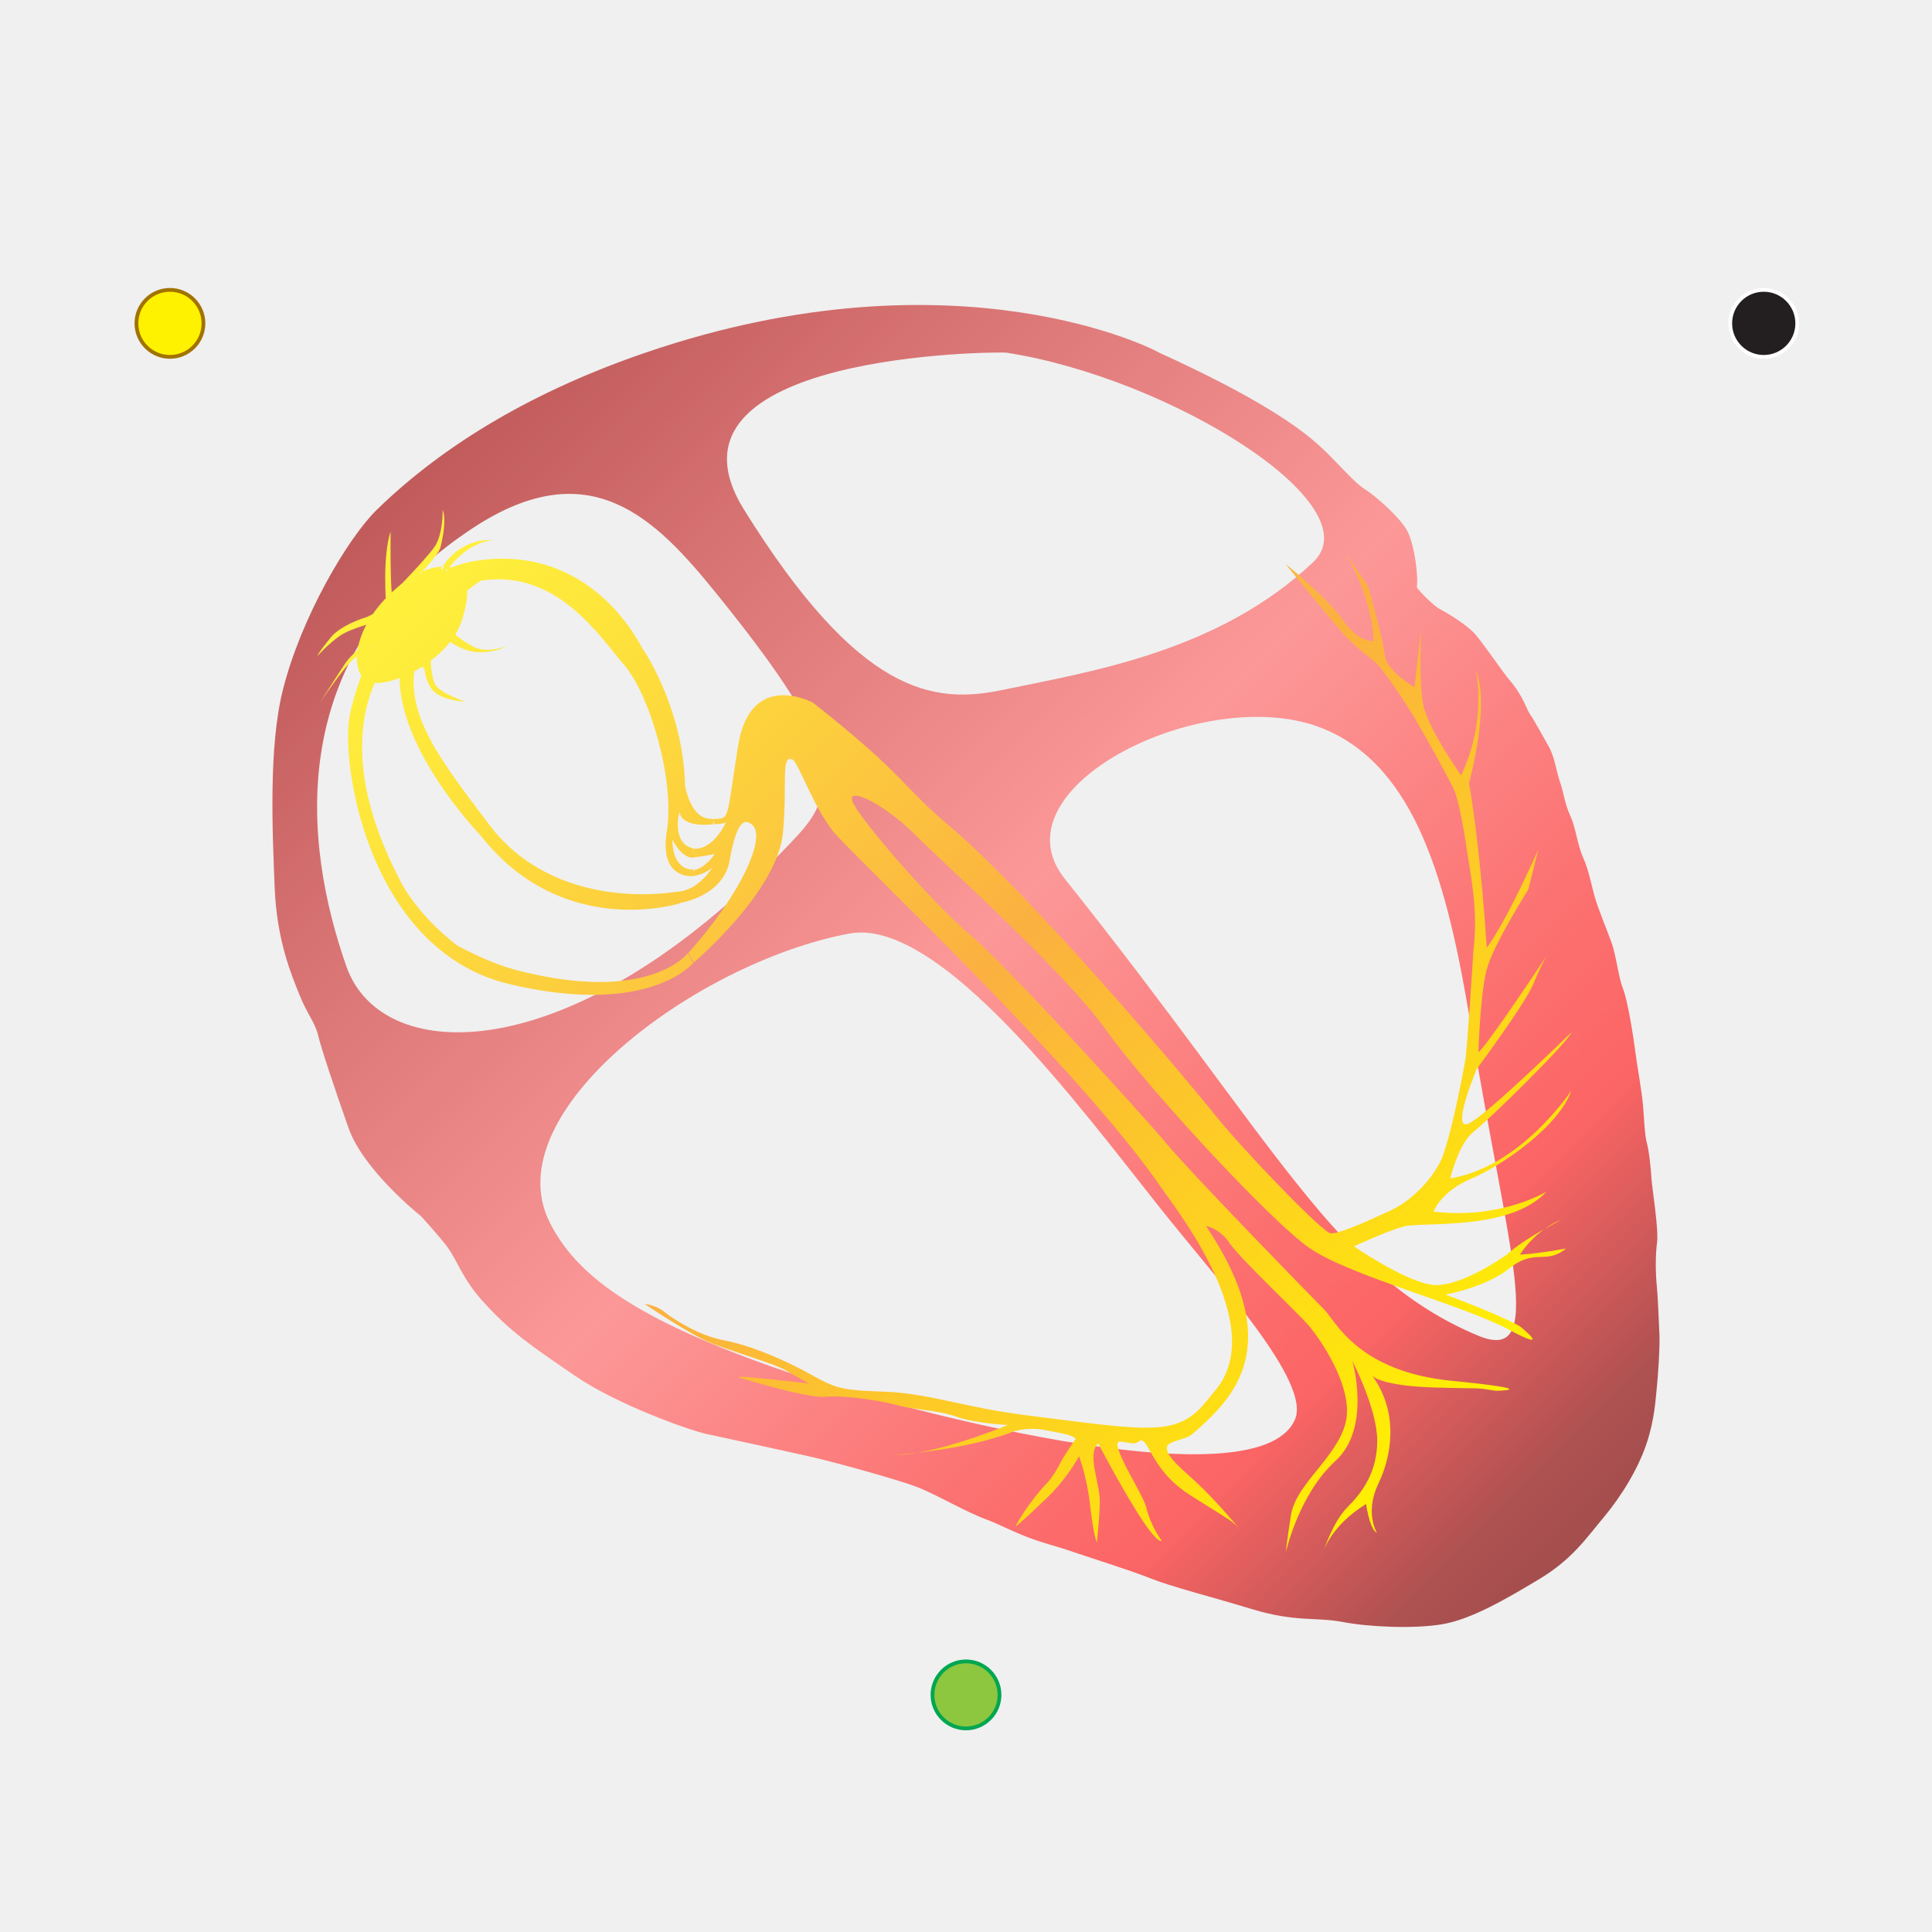
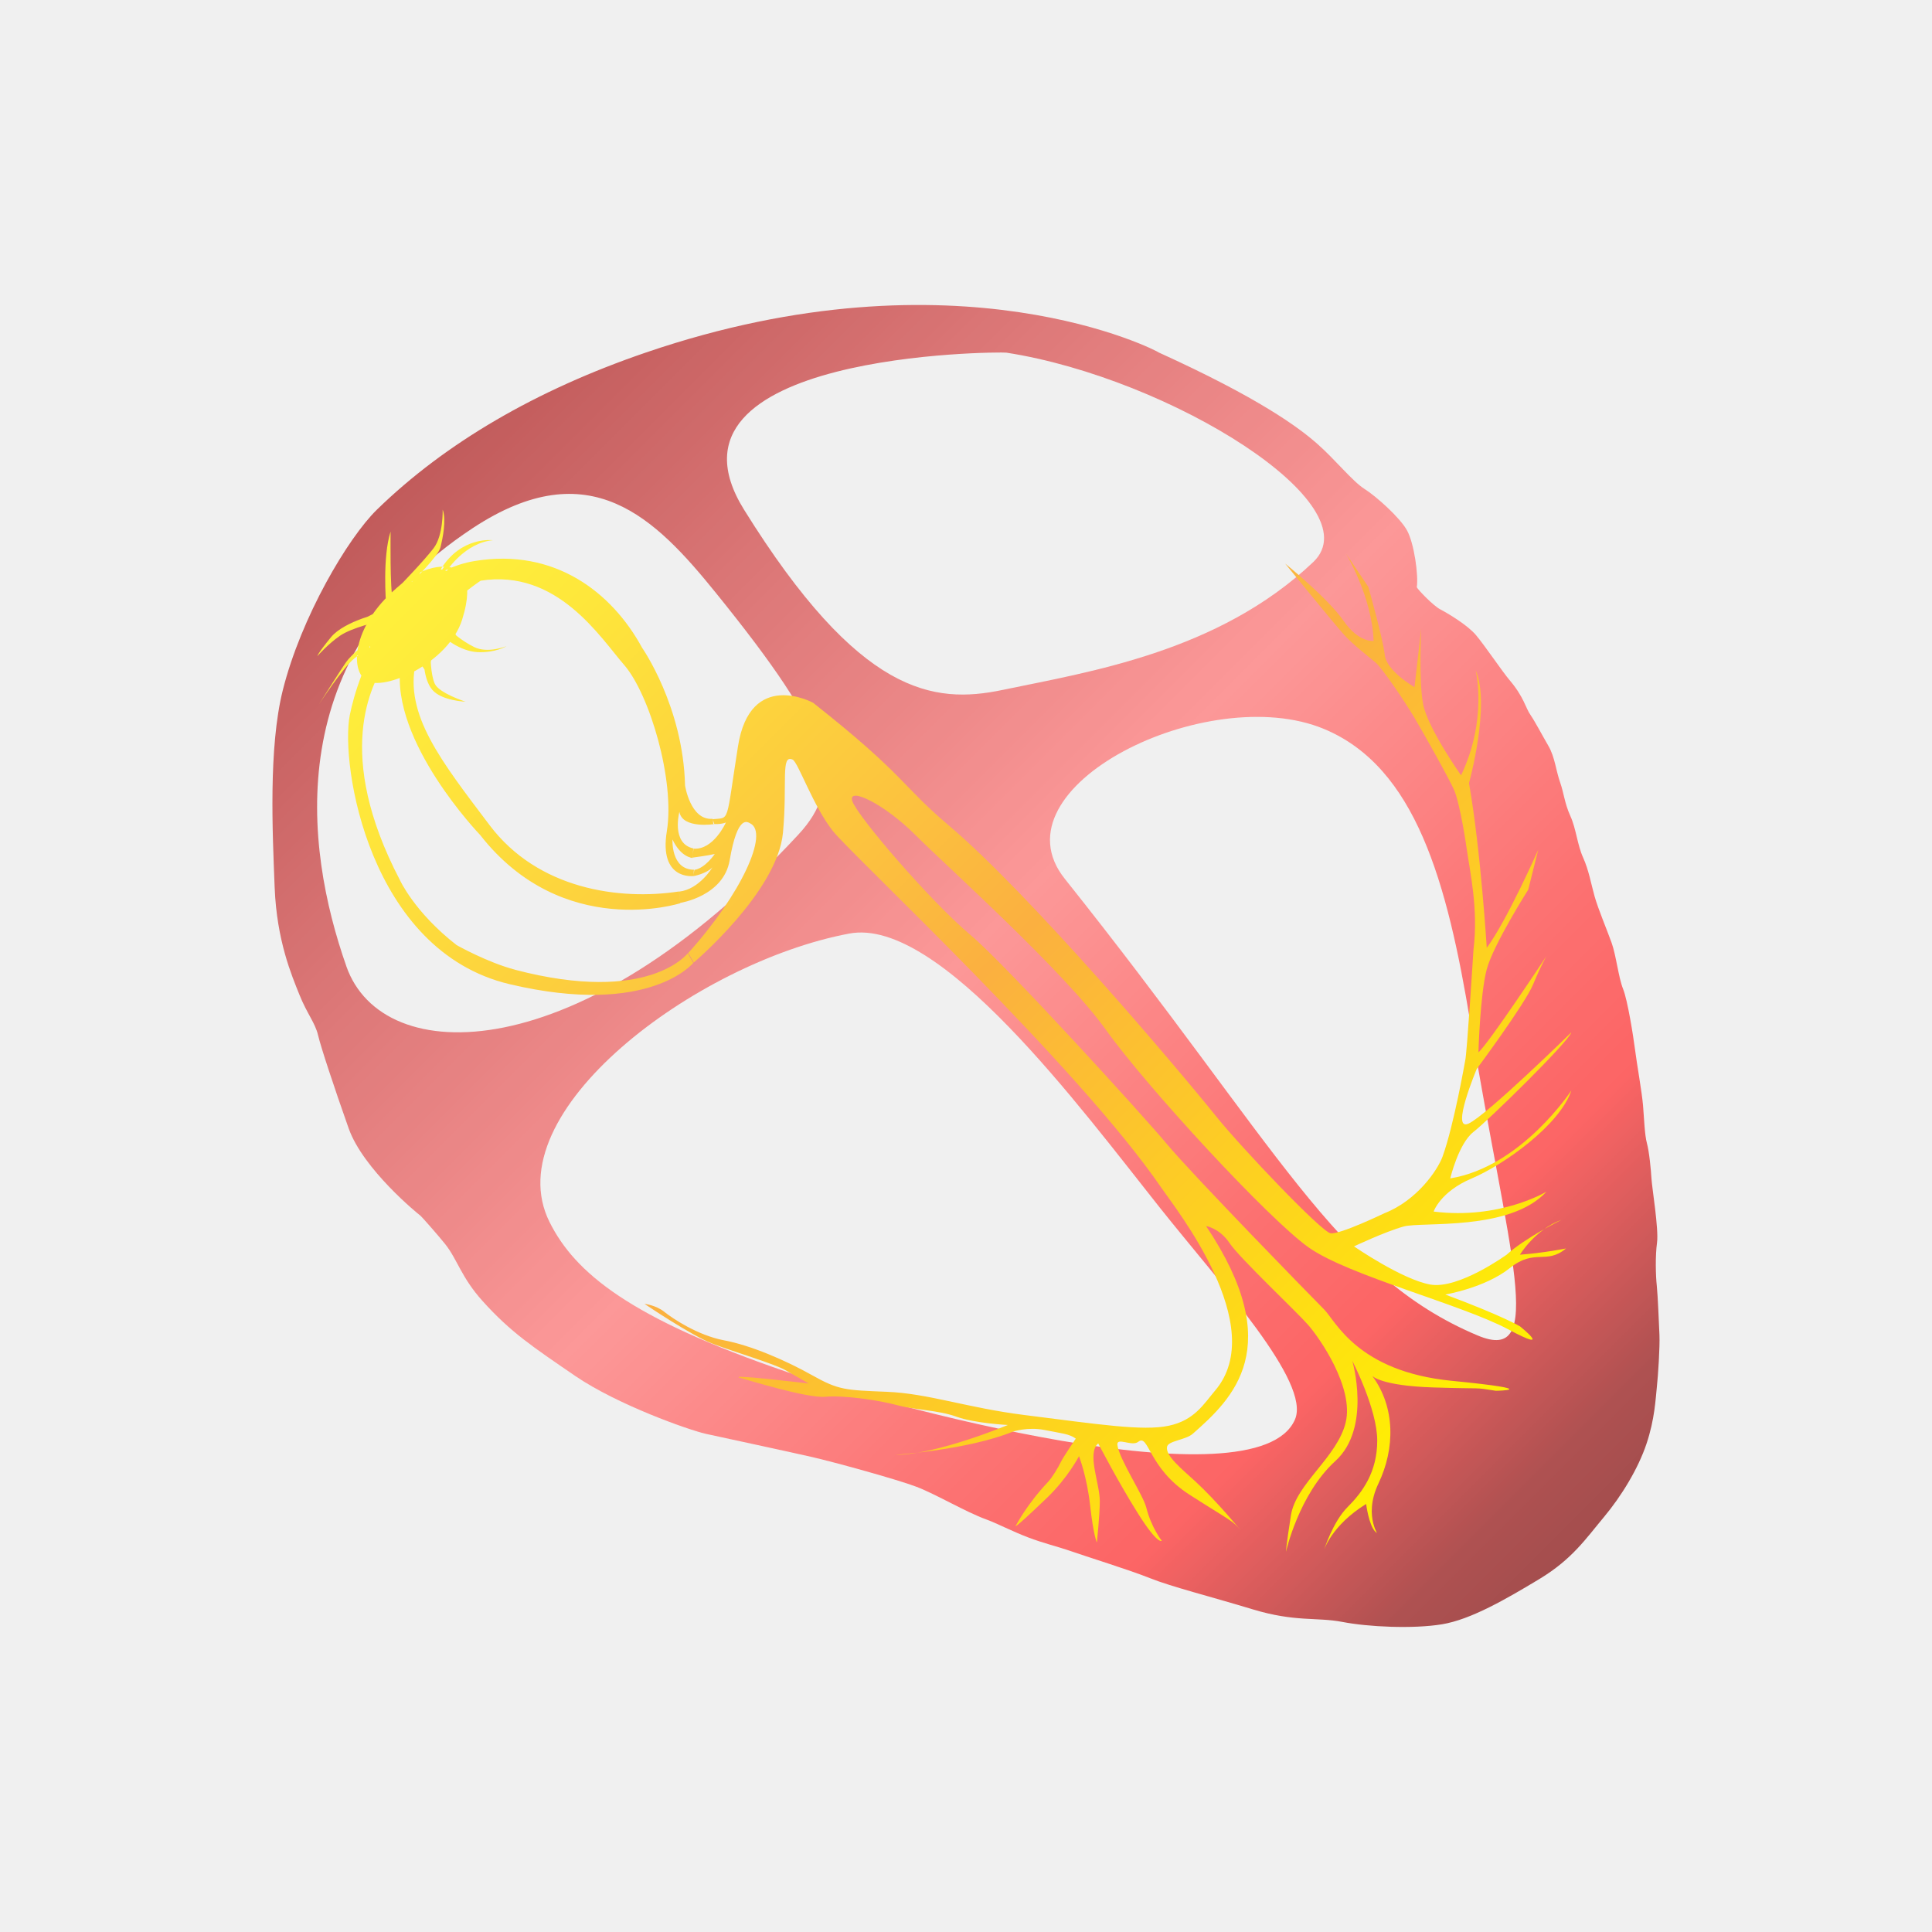
<svg xmlns="http://www.w3.org/2000/svg" id="Layer_1" data-name="Layer 1" viewBox="0 0 1024 1024">
  <defs>
    <style>
      .cls-1 {
-         fill: #8dc63f;
-       }
- 
-       .cls-2 {
-         fill: #a17300;
-       }
- 
-       .cls-3 {
-         fill: #fff200;
-       }
- 
-       .cls-4 {
-         fill: #fff;
-       }
- 
-       .cls-5 {
-         fill: #00a651;
-       }
- 
-       .cls-6 {
-         fill: #231f20;
-       }
- 
-       .cls-7 {
        fill: url(#New_Gradient_Swatch_1);
        opacity: .8;
      }

-       .cls-8 {
+       .cls-2 {
        fill: url(#linear-gradient);
      }
    </style>
    <linearGradient id="New_Gradient_Swatch_1" data-name="New Gradient Swatch 1" x1="213.79" y1="197.68" x2="903.41" y2="887.29" gradientUnits="userSpaceOnUse">
      <stop offset="0" stop-color="#ad2d2d" />
      <stop offset=".21" stop-color="#d65858" />
      <stop offset=".44" stop-color="#ff8282" />
      <stop offset=".47" stop-color="#ff7b7b" />
      <stop offset=".65" stop-color="#ff5151" />
      <stop offset=".74" stop-color="#ff4242" />
      <stop offset=".86" stop-color="#9e2929" />
      <stop offset=".98" stop-color="#781f1f" />
      <stop offset="1" stop-color="#701d1d" />
    </linearGradient>
    <linearGradient id="linear-gradient" x1="263.75" y1="225.01" x2="790.49" y2="751.75" gradientUnits="userSpaceOnUse">
      <stop offset="0" stop-color="#fff33b" />
      <stop offset=".13" stop-color="#fee73b" />
      <stop offset=".35" stop-color="#fcc93e" />
      <stop offset=".52" stop-color="#fbb040" />
      <stop offset="1" stop-color="#fff200" />
    </linearGradient>
  </defs>
  <g id="Heart">
-     <path id="Muscles" class="cls-7" d="M879.55,707.75c-.28-5.82-.83-20.69-1.41-26.18-.6-5.49-.85-15.83.12-22.95.97-7.1-2.67-29.09-2.95-33.94-.28-4.86-1.18-14.22-2.41-18.75-1.22-4.53-1.47-12.94-2.06-20.04-.6-7.12-3.33-22.31-4.22-29.43-.91-7.12-3.91-26.2-6.37-32.34-2.46-6.16-3.65-17.79-6.12-24.59-2.46-6.81-7.08-17.81-8.92-24.29-1.84-6.47-3.06-13.91-6.13-20.72-3.08-6.79-3.67-15.2-6.74-22-3.1-6.79-3.38-11.96-5.53-18.12-2.15-6.16-2.73-13.26-6.14-19.09-3.4-5.85-7.1-12.96-9.58-16.53-2.49-3.56-3.37-9.38-11.12-18.47-3.56-4.17-13-18.16-17.66-23.68-4.65-5.52-15.22-11.7-18.96-13.67-3.73-1.96-11.5-10.08-12.42-11.69.96-6.47-1.43-23.27-5.14-30.08-3.69-6.81-16.44-18.19-22.66-22.1-6.21-3.91-15.51-15.59-25.14-24.03-9.62-8.46-30.69-24.11-83.84-48.24-.08-.51-106.61-56.39-271.75,0-58.36,19.93-106.45,48.07-142.61,83.29-15.35,14.95-40.23,56.98-49.93,95.82-7.64,30.65-5.39,75.88-4.29,104.34,1.11,28.43,9.11,46.9,13.12,56.92,4.01,10.05,8.33,14.91,9.86,21.38,1.52,6.48,8.59,27.83,16.26,49.52,7.69,21.69,36.88,45.42,37.82,46.07.93.66,10.24,11.37,13.33,15.25,6.48,8.13,8.46,17.55,19.81,30.16,14.88,16.56,26.71,24.37,49.08,39.69,22.38,15.3,60.37,28.74,69.4,30.73,9.04,1.98,44.57,9.61,56.08,12.25,11.53,2.64,45.18,11.87,55.45,15.8,10.27,3.92,26.13,13.38,37.03,17.32,5.43,1.96,13.71,6.29,21.95,9.43,8.27,3.17,16.48,5.14,21.64,6.95,10.28,3.6,31.76,10.19,43.27,14.78,11.53,4.59,31.45,9.53,54.18,16.43,22.75,6.9,33.99,4.06,47.71,6.72,13.71,2.65,37.4,3.75,52.7,1.24,15.3-2.5,34.07-13.4,51.59-23.96,17.52-10.57,24.76-21.53,34.18-32.77,9.42-11.27,18.23-25.75,22.66-38.98,4.44-13.22,4.82-24.21,5.47-30.01.66-5.82,1.66-21.65,1.38-27.45ZM533.38,186.91c87.14,13.56,194.56,80.74,162.65,111.01-50.35,47.76-119.08,58.22-164.6,67.75-36.79,7.71-76,2.68-137.07-95.53-51.77-83.24,135.46-83.77,139.01-83.23ZM183.61,512.24c-22.49-63.91-34.84-165.32,67.04-232.38,61.96-40.78,96.69-5.32,128.96,34.6,61.16,75.65,68.56,100.95,43.38,128.07-115.71,124.6-220.19,124.25-239.39,69.71ZM686.36,752.36c-20.28,46.94-220.62-8.58-269.17-25.17-83.44-28.52-112.44-52.58-125.88-79.4-29.09-58.1,77.36-137.66,158.8-152.98,47.98-9.02,122.83,92.7,164.59,145.23,32.47,40.85,80.21,92.51,71.66,112.32ZM783.17,707.82c-75.26-31.69-104.89-99.23-218.82-242.05-38.79-48.63,75.89-105.04,137.43-79.4,48.63,20.27,65.27,81.08,77.59,155.85,20.2,122.79,40.61,181.1,3.8,165.6Z" />
-     <path id="Conduction_Pathway" data-name="Conduction Pathway" class="cls-8" d="M367.47,510.38s44.63-37.64,47.52-69.07c2.42-26.33-1.3-41.61,5.11-38.71,2.91,1.32,10.9,24.79,21.45,37.98,10.56,13.19,129.76,124.31,174,188.98,7.75,11.33,57.39,73.47,28.51,107.44-6.03,7.1-10.93,15.79-24.63,18.68-13.69,2.9-36.95-.72-76.44-5.69-30.6-3.85-51.01-11.44-72.99-12.31-21.99-.89-25.5-.88-39.57-8.79-14.07-7.92-32.53-15.83-46.61-18.48-14.07-2.64-27.41-11.65-31.81-15.17-4.4-3.51-10.4-4.17-10.4-4.17,0,0,24.62,16.71,36.06,21.11,11.43,4.4,32.54,10.55,38.69,14.07,6.16,3.52,12.31,7.04,12.31,7.04,0,0-47.61-5.71-35.17-2.64,2.68.66,34.3,10.55,43.97,9.66,9.67-.87,28.14,1.77,37.82,4.4,9.67,2.65,21.98,2.65,31.66,6.17,9.67,3.52,27.26,4.39,27.26,4.39,0,0-37.82,15.84-59.81,15.84,0,0,38.7-2.64,62.44-12.31,0,0,7.91-2.64,16.71-.89,8.8,1.77,13.23,2.03,16.63,4.58,0,0-6.63,9.82-7.64,11.89-1.8,3.69-4.95,8.86-7.06,11.08-11.05,11.65-16.86,22.79-16.86,22.79,0,0-4.1,5.19,16.28-14.35,11.1-10.64,16.98-22.08,16.98-22.08,0,0,4.19,10.51,5.94,26.33,1.76,15.84,3.54,19.39,3.54,19.39,0,0,1.56-14.69,1.56-21.94,0-9.34-7-25.3-.85-30.57,0,0,10.68,20.66,21.23,37.37,10.56,16.71,12.44,14.22,12.44,14.22,0,0-5.56-7.07-8.2-17.61-1.68-6.73-14.25-25.36-15.29-33.12-.59-4.43,7.69.98,11.04-1.7,5.66-4.53,5.19,13.94,27.18,28.03,21.98,14.06,22.7,13.55,27.09,18.83,0,0-12.56-15.32-23.99-25.87-6.93-6.4-16.11-13.64-14.99-18.44.72-3.12,9.86-3.52,13.59-6.79,21.23-18.68,50.11-45.86,7.08-110.12,0,0,7.18,1.14,12.46,9.06,5.28,7.9,35.46,36.27,41.61,43.31,6.16,7.03,24.34,33.17,19.94,51.65-4.4,18.46-26.39,32.53-29.03,49.24-2.63,16.71-2.63,19.36-2.63,19.36,0,0,6.8-30.46,26.15-48.06,19.34-17.59,9.02-53.08,9.02-53.08,0,0,13.19,25.51,13.19,42.21s-7.78,27.33-15.7,35.25c-7.92,7.91-12.55,22.92-12.55,22.92,0,0,3.9-13.13,22.37-24.55,0,0,1.39,11.21,4.91,14.73,3.52,3.52-7.16-7.17,1.64-25.64,8.79-18.46,9.01-40.3-3.31-57,0,0,4.4,5.28,32.54,6.15,28.14.89,20.14-.24,32.96,1.76,0,0,26.78-.35-23.28-5.27-50.07-4.91-61.57-31.67-67.72-37.82-6.15-6.16-69.77-71.41-82.96-87.24-13.2-15.84-85.7-95.41-104.17-110.97-22.11-18.63-60.3-63.32-62.94-71.23-2.64-7.92,16.79,1.3,33.5,18.01,16.71,16.71,78.79,72.26,100.78,103.04,21.99,30.78,86.46,100.55,107.57,115.5,21.11,14.95,81.22,30.25,105.84,43.44,24.62,13.18,6.26-1.55,6.26-1.55,0,0-8.89-5.49-39.68-16.92,0,0,21.1-3.52,34.3-14.08,13.18-10.55,19.17-1.54,29.72-10.34,0,0-12.13,2.43-24.45,3.3,0,0,7.91-13.2,21.99-18.47,0,0-19.36,9.68-29.02,18.47,0,0-25.51,18.47-40.46,15.83-14.95-2.64-40.45-20.23-40.45-20.23,0,0,16.71-7.91,26.38-10.55,9.67-2.64,56.29,2.65,75.63-18.46,0,0-24.63,14.95-59.8,10.55,0,0,3.53-10.55,20.24-17.58,16.7-7.05,46.61-28.14,52.76-46.61,0,0-26.38,40.46-64.2,46.61,0,0,4.39-18.46,12.31-24.63,7.91-6.15,50.13-47.48,51.88-52.76,0,0-44.85,43.97-54.53,48.37-9.67,4.39,4.4-29.03,4.4-29.03,0,0,25.5-34.29,29.9-44.84,4.4-10.56,7.04-14.95,7.04-14.95,0,0-30.78,46.61-36.06,51.01,0,0,.88-30.78,4.4-43.97,3.52-13.18,21.99-42.22,21.99-42.22l5.28-21.1s-16.71,37.82-27.26,51.89c0,0-3.2-52.01-9.41-87.27,0,0,11.52-41.57,3.55-59.83,0,0,6.4,26.07-7.76,55.7,0,0-17.79-25.12-20.14-37.89-2.36-12.77-.97-40.04-.97-40.04l-3.57,31.19s-14.82-8.48-15.76-17.08c-.92-8.61-8.71-36.06-8.71-36.06l-11.86-17.67s13.86,22.94,14.66,46.29c0,0-7.78,1.19-15.96-10.69-8.18-11.87-30.9-30.27-30.9-30.27,0,0,26.48,32.55,31.26,37.78,4.78,5.23,12.91,11.55,16.56,14.57,3.64,3.02,15.52,20.7,20.32,28.72,4.81,8.01,19.39,34.06,21.54,39.26,2.03,4.9,4.79,18.64,6.54,30.95,1.77,12.31,6.22,32.12,3.58,53.23,0,0-3.52,56.28-4.4,58.91,0,0-5.97,34.23-11.97,50.81-2.65,7.31-13.69,23.4-30.93,30.12,0,0-23.6,11.39-28.48,10.58-4.88-.82-47.02-45.11-60.28-61.55-21.87-27.14-98.94-118.18-142.23-154.76-25.02-21.14-22.71-26.15-71.7-64.84,0,0-33.37-18.29-39.87,23.22-6.51,41.5-4.17,37.48-13.33,38.47l.3,2.54s3.74.36,6.64-.78c0,0-6.53,14.66-17.12,13.85l-.65,4.77s8.81-1.16,11.89-1.95c0,0-5.1,7.62-10.79,8.42l-.68,3.35s6.68-1.12,10.19-4.63c0,0-6.89,11.64-17.65,12.82l.63,5.97s22.94-3.5,26.2-22.62c4.23-24.78,9.59-20.14,10.88-19.52,10.09,4.93-4.7,37.59-33.03,68.9l2.88,5.09ZM272.94,513.98c71.38,18.72,91.78-8.94,91.78-8.94l2.95,5.09s-22.96,29.11-97.5,11.52c-74.54-17.58-89.92-116.47-84.78-142.59,4.44-22.57,24.06-74.81,66.26-81.72,42.2-6.92,72.59,16.42,88.68,45.99,0,0,21.75,31.07,22.76,72.99,0,0,2.81,18.56,14.53,17.67l1,2.79s-16.93,2.7-18.53-6.48c0,0-4.5,16.79,7.4,19.38l-.48,5.05s-6.09-.24-10.58-9.79c0,0-.95,15.95,11.38,16.04l-.36,3.34s-18.27,2.32-14.02-23.71c4.41-27-9.17-72.72-22.63-88.19-12.7-14.6-35.41-50.99-76.01-44.65,0,0-28.91,18.29-34.46,43.47-6.08,27.61,13.59,52.23,39.21,86.17,25.62,33.95,68.79,39.91,100.34,35.09l.69,6.22s-62.2,20.02-106.13-36.22c0,0-47.7-49.61-42.12-89.67,0,0-.07-14.36-7.72-2.2-7.64,12.16-27.78,48.53,7.33,115.76,0,0,7.71,17.13,30.11,34.55,0,0,16.29,9.18,30.9,13.01ZM234.63,270.13s.4,13.61-4.8,20.41c-5.2,6.8-17.17,19.14-17.17,19.14l5.97-1.53s13.61-13.2,14.81-18.01c1.2-4.8,3.2-14.4,1.2-20.01M234.63,270.13s.4,13.61-4.8,20.41c-5.2,6.8-17.17,19.14-17.17,19.14l5.97-1.53s13.61-13.2,14.81-18.01c1.2-4.8,3.2-14.4,1.2-20.01ZM207.02,281.74s-.4,31.21,1.2,36.02l-3.6,2s-2-24.41,2.4-38.02M207.02,281.74s-.4,31.21,1.2,36.02l-3.6,2s-2-24.41,2.4-38.02ZM203.02,324.56s-20.41,4.4-27.61,13.2c-7.21,8.81-7.21,10.01-7.21,10.01,0,0,5.6-6.4,12-10.81,6.4-4.4,20.81-7.6,20.81-7.6l2-4.8M203.02,324.56s-20.41,4.4-27.61,13.2c-7.21,8.81-7.21,10.01-7.21,10.01,0,0,5.6-6.4,12-10.81,6.4-4.4,20.81-7.6,20.81-7.6l2-4.8ZM194.22,340.56s-8,6.4-10.8,10.4c-2.8,4-14.41,22.41-14.41,22.41,0,0,12.8-19.61,18.81-24.41,6-4.8,8.4-6,8.4-6l-2-2.4M194.22,340.56s-8,6.4-10.8,10.4c-2.8,4-14.41,22.41-14.41,22.41,0,0,12.8-19.61,18.81-24.41,6-4.8,8.4-6,8.4-6l-2-2.4ZM224.55,347.91s-.45,11.77,4.53,17.66c4.98,5.89,17.66,6.34,17.66,6.34,0,0-14.04-4.52-16.3-9.51-2.26-4.98-2.26-14.94-2.26-14.94l-3.62.46M224.55,347.91s-.45,11.77,4.53,17.66c4.98,5.89,17.66,6.34,17.66,6.34,0,0-14.04-4.52-16.3-9.51-2.26-4.98-2.26-14.94-2.26-14.94l-3.62.46ZM234.96,337.49s8.6,7.7,18.11,8.15c9.51.46,15.4-3.17,15.4-3.17,0,0-9.96,4.08-17.21.45-7.25-3.62-11.77-8.15-11.77-8.15l-4.53,2.72M234.96,337.49s8.6,7.7,18.11,8.15c9.51.46,15.4-3.17,15.4-3.17,0,0-9.96,4.08-17.21.45-7.25-3.62-11.77-8.15-11.77-8.15l-4.53,2.72ZM236.78,302.63s9.5-14.94,24.45-16.3c0,0-16.75-2.27-27.62,15.4l3.17.9M236.78,302.63s9.5-14.94,24.45-16.3c0,0-16.75-2.27-27.62,15.4l3.17.9ZM242.61,302s9.6,3.46,2.31,26.5c-7.3,23.04-41.47,38.02-50.69,32.25-9.22-5.76-7.3-30.72,18.43-51.07,17.29-13.68,28.58-8.57,29.95-7.68M242.61,302s9.6,3.46,2.31,26.5c-7.3,23.04-41.47,38.02-50.69,32.25-9.22-5.76-7.3-30.72,18.43-51.07,17.29-13.68,28.58-8.57,29.95-7.68ZM245.39,299.41s-7.98,2.71-9.38,3.56c-1.39.85,9.84,11,9.84,11,0,0-8.06,2.25.38-2.87l-7.48-9.64M237.39,297.92s-2.07,2.5-3.61,4.78l2.55.11s.87,3.4,2.73,1.54l-1.67-6.42M225.02,300.31s-1.91,1.75-3.82,6.53l-11.41,5.18s8.86-7.51,11.14-9.85l4.09-1.85M206.59,312.46s.5,3.79,1.34,5.75l-2.23,2.73s-.61-6.75-.56-7.81l1.45-.67M191.16,329.07s7.71-5.06,12.86-5.75l-2.5,9.84s-5.95-3.55-11.78-1.54l1.43-2.55M188.03,347.12s6.35-10.61,7.57-11.46l.28,11.08s-7.06.22-8.44,1.39l.36.59M191,362.67s1.96-5.73,2.39-6.32c.42-.58,5.41,3.29,5.41,3.29,0,0-1.96,4.78-2.39,5.84-.42,1.06-5.41-2.81-5.41-2.81M213.18,363.47l-.58-8.92,6.47-2.55s-.48,8.71-.42,10.46l-5.47,1.01M226.13,356.41s-6.71-9.19-6.71-10.99l10.06.26s-1.97,7.71-1.65,9.99l-1.7.74M241.69,341.12s-6.74-1.73-8.92-3.06l6.98-5.82s2.25,6.18,4.01,7.14l-2.07,1.75" />
-   </g>
-   <g id="RA">
-     <path class="cls-3" d="M90.06,189.15c-9.79,0-17.76-7.97-17.76-17.76s7.97-17.76,17.76-17.76,17.76,7.97,17.76,17.76-7.97,17.76-17.76,17.76Z" />
-     <path class="cls-2" d="M90.07,154.63c9.26,0,16.76,7.5,16.76,16.76s-7.5,16.76-16.76,16.76-16.76-7.5-16.76-16.76,7.5-16.76,16.76-16.76M90.07,152.63c-10.35,0-18.76,8.42-18.76,18.76s8.42,18.76,18.76,18.76,18.76-8.42,18.76-18.76-8.42-18.76-18.76-18.76h0Z" />
-   </g>
-   <g id="LA">
-     <path class="cls-6" d="M934.82,189.15c-9.79,0-17.76-7.97-17.76-17.76s7.97-17.76,17.76-17.76,17.76,7.97,17.76,17.76-7.97,17.76-17.76,17.76Z" />
-     <path class="cls-4" d="M934.82,154.63c9.26,0,16.76,7.5,16.76,16.76s-7.5,16.76-16.76,16.76-16.76-7.5-16.76-16.76,7.5-16.76,16.76-16.76M934.82,152.63c-10.35,0-18.76,8.42-18.76,18.76s8.42,18.76,18.76,18.76,18.76-8.42,18.76-18.76-8.42-18.76-18.76-18.76h0Z" />
-   </g>
-   <g id="LL">
-     <path class="cls-1" d="M512,916.1c-9.79,0-17.76-7.97-17.76-17.76s7.97-17.76,17.76-17.76,17.76,7.97,17.76,17.76-7.97,17.76-17.76,17.76Z" />
-     <path class="cls-5" d="M512,881.57c9.26,0,16.76,7.5,16.76,16.76s-7.5,16.76-16.76,16.76-16.76-7.5-16.76-16.76,7.5-16.76,16.76-16.76M512,879.57c-10.35,0-18.76,8.42-18.76,18.76s8.42,18.76,18.76,18.76,18.76-8.42,18.76-18.76-8.42-18.76-18.76-18.76h0Z" />
+     <path id="Muscles" class="cls-1" d="M879.55,707.75c-.28-5.82-.83-20.69-1.41-26.18-.6-5.49-.85-15.83.12-22.95.97-7.1-2.67-29.09-2.95-33.94-.28-4.86-1.18-14.22-2.41-18.75-1.22-4.53-1.47-12.94-2.06-20.04-.6-7.12-3.33-22.31-4.22-29.43-.91-7.12-3.91-26.2-6.37-32.34-2.46-6.16-3.65-17.79-6.12-24.59-2.46-6.81-7.08-17.81-8.92-24.29-1.84-6.47-3.06-13.91-6.13-20.72-3.08-6.79-3.67-15.2-6.74-22-3.1-6.79-3.38-11.96-5.53-18.12-2.15-6.16-2.73-13.26-6.14-19.09-3.4-5.85-7.1-12.96-9.58-16.53-2.49-3.56-3.37-9.38-11.12-18.47-3.56-4.17-13-18.16-17.66-23.68-4.65-5.52-15.22-11.7-18.96-13.67-3.73-1.96-11.5-10.08-12.42-11.69.96-6.47-1.43-23.27-5.14-30.08-3.69-6.81-16.44-18.19-22.66-22.1-6.21-3.91-15.51-15.59-25.14-24.03-9.62-8.46-30.69-24.11-83.84-48.24-.08-.51-106.61-56.39-271.75,0-58.36,19.93-106.45,48.07-142.61,83.29-15.35,14.95-40.23,56.98-49.93,95.82-7.64,30.65-5.39,75.88-4.29,104.34,1.11,28.43,9.11,46.9,13.12,56.92,4.01,10.05,8.33,14.91,9.86,21.38,1.52,6.48,8.59,27.83,16.26,49.52,7.69,21.69,36.88,45.42,37.82,46.07.93.66,10.24,11.37,13.33,15.25,6.48,8.13,8.46,17.55,19.81,30.16,14.88,16.56,26.71,24.37,49.08,39.69,22.38,15.3,60.37,28.74,69.4,30.73,9.04,1.98,44.57,9.61,56.08,12.25,11.53,2.64,45.18,11.87,55.45,15.8,10.27,3.92,26.13,13.38,37.03,17.32,5.43,1.96,13.71,6.29,21.95,9.43,8.27,3.17,16.48,5.14,21.64,6.95,10.28,3.6,31.76,10.19,43.27,14.78,11.53,4.59,31.45,9.53,54.18,16.43,22.75,6.9,33.99,4.06,47.71,6.72,13.71,2.65,37.4,3.75,52.7,1.24,15.3-2.5,34.07-13.4,51.59-23.96,17.52-10.57,24.76-21.53,34.18-32.77,9.42-11.27,18.23-25.75,22.66-38.98,4.44-13.22,4.82-24.21,5.47-30.01.66-5.82,1.66-21.65,1.38-27.45ZM533.38,186.91c87.14,13.56,194.56,80.74,162.65,111.01-50.35,47.76-119.08,58.22-164.6,67.75-36.79,7.71-76,2.68-137.07-95.53-51.77-83.24,135.46-83.77,139.01-83.23ZM183.61,512.24c-22.49-63.91-34.84-165.32,67.04-232.38,61.96-40.78,96.69-5.32,128.96,34.6,61.16,75.65,68.56,100.95,43.38,128.07-115.71,124.6-220.19,124.25-239.39,69.71ZM686.36,752.36c-20.28,46.94-220.62-8.58-269.17-25.17-83.44-28.52-112.44-52.58-125.88-79.4-29.09-58.1,77.36-137.66,158.8-152.98,47.98-9.02,122.83,92.7,164.59,145.23,32.47,40.85,80.21,92.51,71.66,112.32ZM783.17,707.82c-75.26-31.69-104.89-99.23-218.82-242.05-38.79-48.63,75.89-105.04,137.43-79.4,48.63,20.27,65.27,81.08,77.59,155.85,20.2,122.79,40.61,181.1,3.8,165.6Z" />
+     <path id="Conduction_Pathway" data-name="Conduction Pathway" class="cls-2" d="M367.47,510.38s44.63-37.64,47.52-69.07c2.42-26.33-1.3-41.61,5.11-38.71,2.91,1.32,10.9,24.79,21.45,37.98,10.56,13.19,129.76,124.31,174,188.98,7.75,11.33,57.39,73.47,28.51,107.44-6.03,7.1-10.93,15.79-24.63,18.68-13.69,2.9-36.95-.72-76.44-5.69-30.6-3.85-51.01-11.44-72.99-12.31-21.99-.89-25.5-.88-39.57-8.79-14.07-7.92-32.53-15.83-46.61-18.48-14.07-2.64-27.41-11.65-31.81-15.17-4.4-3.51-10.4-4.17-10.4-4.17,0,0,24.62,16.71,36.06,21.11,11.43,4.4,32.54,10.55,38.69,14.07,6.16,3.52,12.31,7.04,12.31,7.04,0,0-47.61-5.71-35.17-2.64,2.68.66,34.3,10.55,43.97,9.66,9.67-.87,28.14,1.77,37.82,4.4,9.67,2.65,21.98,2.65,31.66,6.17,9.67,3.52,27.26,4.39,27.26,4.39,0,0-37.82,15.84-59.81,15.84,0,0,38.7-2.64,62.44-12.31,0,0,7.91-2.64,16.71-.89,8.8,1.77,13.23,2.03,16.63,4.58,0,0-6.63,9.82-7.64,11.89-1.8,3.69-4.95,8.86-7.06,11.08-11.05,11.65-16.86,22.79-16.86,22.79,0,0-4.1,5.19,16.28-14.35,11.1-10.64,16.98-22.08,16.98-22.08,0,0,4.19,10.51,5.94,26.33,1.76,15.84,3.54,19.39,3.54,19.39,0,0,1.56-14.69,1.56-21.94,0-9.34-7-25.3-.85-30.57,0,0,10.68,20.66,21.23,37.37,10.56,16.71,12.44,14.22,12.44,14.22,0,0-5.56-7.07-8.2-17.61-1.68-6.73-14.25-25.36-15.29-33.12-.59-4.43,7.69.98,11.04-1.7,5.66-4.53,5.19,13.94,27.18,28.03,21.98,14.06,22.7,13.55,27.09,18.83,0,0-12.56-15.32-23.99-25.87-6.93-6.4-16.11-13.64-14.99-18.44.72-3.12,9.86-3.52,13.59-6.79,21.23-18.68,50.11-45.86,7.08-110.12,0,0,7.18,1.14,12.46,9.06,5.28,7.9,35.46,36.27,41.61,43.31,6.16,7.03,24.34,33.17,19.94,51.65-4.4,18.46-26.39,32.53-29.03,49.24-2.63,16.71-2.63,19.36-2.63,19.36,0,0,6.8-30.46,26.15-48.06,19.34-17.59,9.02-53.08,9.02-53.08,0,0,13.19,25.51,13.19,42.21s-7.78,27.33-15.7,35.25c-7.92,7.91-12.55,22.92-12.55,22.92,0,0,3.9-13.13,22.37-24.55,0,0,1.39,11.21,4.91,14.73,3.52,3.52-7.16-7.17,1.64-25.64,8.79-18.46,9.01-40.3-3.31-57,0,0,4.4,5.28,32.54,6.15,28.14.89,20.14-.24,32.96,1.76,0,0,26.78-.35-23.28-5.27-50.07-4.91-61.57-31.67-67.72-37.82-6.15-6.16-69.77-71.41-82.96-87.24-13.2-15.84-85.7-95.41-104.17-110.97-22.11-18.63-60.3-63.32-62.94-71.23-2.64-7.92,16.79,1.3,33.5,18.01,16.71,16.71,78.79,72.26,100.78,103.04,21.99,30.78,86.46,100.55,107.57,115.5,21.11,14.95,81.22,30.25,105.84,43.44,24.62,13.18,6.26-1.55,6.26-1.55,0,0-8.89-5.49-39.68-16.92,0,0,21.1-3.52,34.3-14.08,13.18-10.55,19.17-1.54,29.72-10.34,0,0-12.13,2.43-24.45,3.3,0,0,7.91-13.2,21.99-18.47,0,0-19.36,9.68-29.02,18.47,0,0-25.51,18.47-40.46,15.83-14.95-2.64-40.45-20.23-40.45-20.23,0,0,16.71-7.91,26.38-10.55,9.67-2.64,56.29,2.65,75.63-18.46,0,0-24.63,14.95-59.8,10.55,0,0,3.53-10.55,20.24-17.58,16.7-7.05,46.61-28.14,52.76-46.61,0,0-26.38,40.46-64.2,46.61,0,0,4.39-18.46,12.31-24.63,7.91-6.15,50.13-47.48,51.88-52.76,0,0-44.85,43.97-54.53,48.37-9.67,4.39,4.4-29.03,4.4-29.03,0,0,25.5-34.29,29.9-44.84,4.4-10.56,7.04-14.95,7.04-14.95,0,0-30.78,46.61-36.06,51.01,0,0,.88-30.78,4.4-43.97,3.52-13.18,21.99-42.22,21.99-42.22l5.28-21.1s-16.71,37.82-27.26,51.89c0,0-3.2-52.01-9.41-87.27,0,0,11.52-41.57,3.55-59.83,0,0,6.4,26.07-7.76,55.7,0,0-17.79-25.12-20.14-37.89-2.36-12.77-.97-40.04-.97-40.04l-3.57,31.19s-14.82-8.48-15.76-17.08c-.92-8.61-8.71-36.06-8.71-36.06l-11.86-17.67s13.86,22.94,14.66,46.29c0,0-7.78,1.19-15.96-10.69-8.18-11.87-30.9-30.27-30.9-30.27,0,0,26.48,32.55,31.26,37.78,4.78,5.23,12.91,11.55,16.56,14.57,3.64,3.02,15.52,20.7,20.32,28.72,4.81,8.01,19.39,34.06,21.54,39.26,2.03,4.9,4.79,18.64,6.54,30.95,1.77,12.31,6.22,32.12,3.58,53.23,0,0-3.52,56.28-4.4,58.91,0,0-5.97,34.23-11.97,50.81-2.65,7.31-13.69,23.4-30.93,30.12,0,0-23.6,11.39-28.48,10.58-4.88-.82-47.02-45.11-60.28-61.55-21.87-27.14-98.94-118.18-142.23-154.76-25.02-21.14-22.71-26.15-71.7-64.84,0,0-33.37-18.29-39.87,23.22-6.51,41.5-4.17,37.48-13.33,38.47l.3,2.54s3.74.36,6.64-.78c0,0-6.53,14.66-17.12,13.85l-.65,4.77s8.81-1.16,11.89-1.95c0,0-5.1,7.62-10.79,8.42l-.68,3.35s6.68-1.12,10.19-4.63c0,0-6.89,11.64-17.65,12.82l.63,5.97s22.94-3.5,26.2-22.62c4.23-24.78,9.59-20.14,10.88-19.52,10.09,4.93-4.7,37.59-33.03,68.9l2.88,5.09ZM272.94,513.98c71.38,18.72,91.78-8.94,91.78-8.94l2.95,5.09s-22.96,29.11-97.5,11.52c-74.54-17.58-89.92-116.47-84.78-142.59,4.44-22.57,24.06-74.81,66.26-81.72,42.2-6.92,72.59,16.42,88.68,45.99,0,0,21.75,31.07,22.76,72.99,0,0,2.81,18.56,14.53,17.67l1,2.79s-16.93,2.7-18.53-6.48c0,0-4.5,16.79,7.4,19.38l-.48,5.05s-6.09-.24-10.58-9.79c0,0-.95,15.95,11.38,16.04l-.36,3.34s-18.27,2.32-14.02-23.71c4.41-27-9.17-72.72-22.63-88.19-12.7-14.6-35.41-50.99-76.01-44.65,0,0-28.91,18.29-34.46,43.47-6.08,27.61,13.59,52.23,39.21,86.17,25.62,33.95,68.79,39.91,100.34,35.09l.69,6.22s-62.2,20.02-106.13-36.22c0,0-47.7-49.61-42.12-89.67,0,0-.07-14.36-7.72-2.2-7.64,12.16-27.78,48.53,7.33,115.76,0,0,7.71,17.13,30.11,34.55,0,0,16.29,9.18,30.9,13.01ZM234.63,270.13s.4,13.61-4.8,20.41c-5.2,6.8-17.17,19.14-17.17,19.14l5.97-1.53s13.61-13.2,14.81-18.01c1.2-4.8,3.2-14.4,1.2-20.01M234.63,270.13s.4,13.61-4.8,20.41c-5.2,6.8-17.17,19.14-17.17,19.14l5.97-1.53s13.61-13.2,14.81-18.01c1.2-4.8,3.2-14.4,1.2-20.01ZM207.02,281.74s-.4,31.21,1.2,36.02l-3.6,2s-2-24.41,2.4-38.02M207.02,281.74s-.4,31.21,1.2,36.02l-3.6,2s-2-24.41,2.4-38.02ZM203.02,324.56s-20.41,4.4-27.61,13.2c-7.21,8.81-7.21,10.01-7.21,10.01,0,0,5.6-6.4,12-10.81,6.4-4.4,20.81-7.6,20.81-7.6l2-4.8M203.02,324.56s-20.41,4.4-27.61,13.2c-7.21,8.81-7.21,10.01-7.21,10.01,0,0,5.6-6.4,12-10.81,6.4-4.4,20.81-7.6,20.81-7.6l2-4.8ZM194.22,340.56s-8,6.4-10.8,10.4c-2.8,4-14.41,22.41-14.41,22.41,0,0,12.8-19.61,18.81-24.41,6-4.8,8.4-6,8.4-6l-2-2.4M194.22,340.56s-8,6.4-10.8,10.4c-2.8,4-14.41,22.41-14.41,22.41,0,0,12.8-19.61,18.81-24.41,6-4.8,8.4-6,8.4-6l-2-2.4ZM224.55,347.91s-.45,11.77,4.53,17.66c4.98,5.89,17.66,6.34,17.66,6.34,0,0-14.04-4.52-16.3-9.51-2.26-4.98-2.26-14.94-2.26-14.94l-3.62.46M224.55,347.91s-.45,11.77,4.53,17.66c4.98,5.89,17.66,6.34,17.66,6.34,0,0-14.04-4.52-16.3-9.51-2.26-4.98-2.26-14.94-2.26-14.94l-3.62.46ZM234.96,337.49s8.6,7.7,18.11,8.15c9.51.46,15.4-3.17,15.4-3.17,0,0-9.96,4.08-17.21.45-7.25-3.62-11.77-8.15-11.77-8.15l-4.53,2.72M234.96,337.49s8.6,7.7,18.11,8.15c9.51.46,15.4-3.17,15.4-3.17,0,0-9.96,4.08-17.21.45-7.25-3.62-11.77-8.15-11.77-8.15l-4.53,2.72ZM236.78,302.63s9.5-14.94,24.45-16.3c0,0-16.75-2.27-27.62,15.4l3.17.9M236.78,302.63s9.5-14.94,24.45-16.3c0,0-16.75-2.27-27.62,15.4l3.17.9ZM242.61,302s9.6,3.46,2.31,26.5c-7.3,23.04-41.47,38.02-50.69,32.25-9.22-5.76-7.3-30.72,18.43-51.07,17.29-13.68,28.58-8.57,29.95-7.68M242.61,302s9.6,3.46,2.31,26.5c-7.3,23.04-41.47,38.02-50.69,32.25-9.22-5.76-7.3-30.72,18.43-51.07,17.29-13.68,28.58-8.57,29.95-7.68ZM245.39,299.41s-7.98,2.71-9.38,3.56c-1.39.85,9.84,11,9.84,11,0,0-8.06,2.25.38-2.87l-7.48-9.64M237.39,297.92s-2.07,2.5-3.61,4.78l2.55.11s.87,3.4,2.73,1.54l-1.67-6.42M225.02,300.31s-1.91,1.75-3.82,6.53l-11.41,5.18s8.86-7.51,11.14-9.85l4.09-1.85M206.59,312.46s.5,3.79,1.34,5.75l-2.23,2.73s-.61-6.75-.56-7.81l1.45-.67M191.16,329.07s7.71-5.06,12.86-5.75l-2.5,9.84s-5.95-3.55-11.78-1.54l1.43-2.55M188.03,347.12s6.35-10.61,7.57-11.46l.28,11.08s-7.06.22-8.44,1.39l.36.59M191,362.67s1.96-5.73,2.39-6.32c.42-.58,5.41,3.29,5.41,3.29,0,0-1.96,4.78-2.39,5.84-.42,1.06-5.41-2.81-5.41-2.81M213.18,363.47l-.58-8.92,6.47-2.55s-.48,8.71-.42,10.46l-5.47,1.01M226.13,356.41s-6.71-9.19-6.71-10.99l10.06.26s-1.97,7.71-1.65,9.99l-1.7.74M241.69,341.12s-6.74-1.73-8.92-3.06l6.98-5.82s2.25,6.18,4.01,7.14l-2.07,1.75" />
  </g>
</svg>
